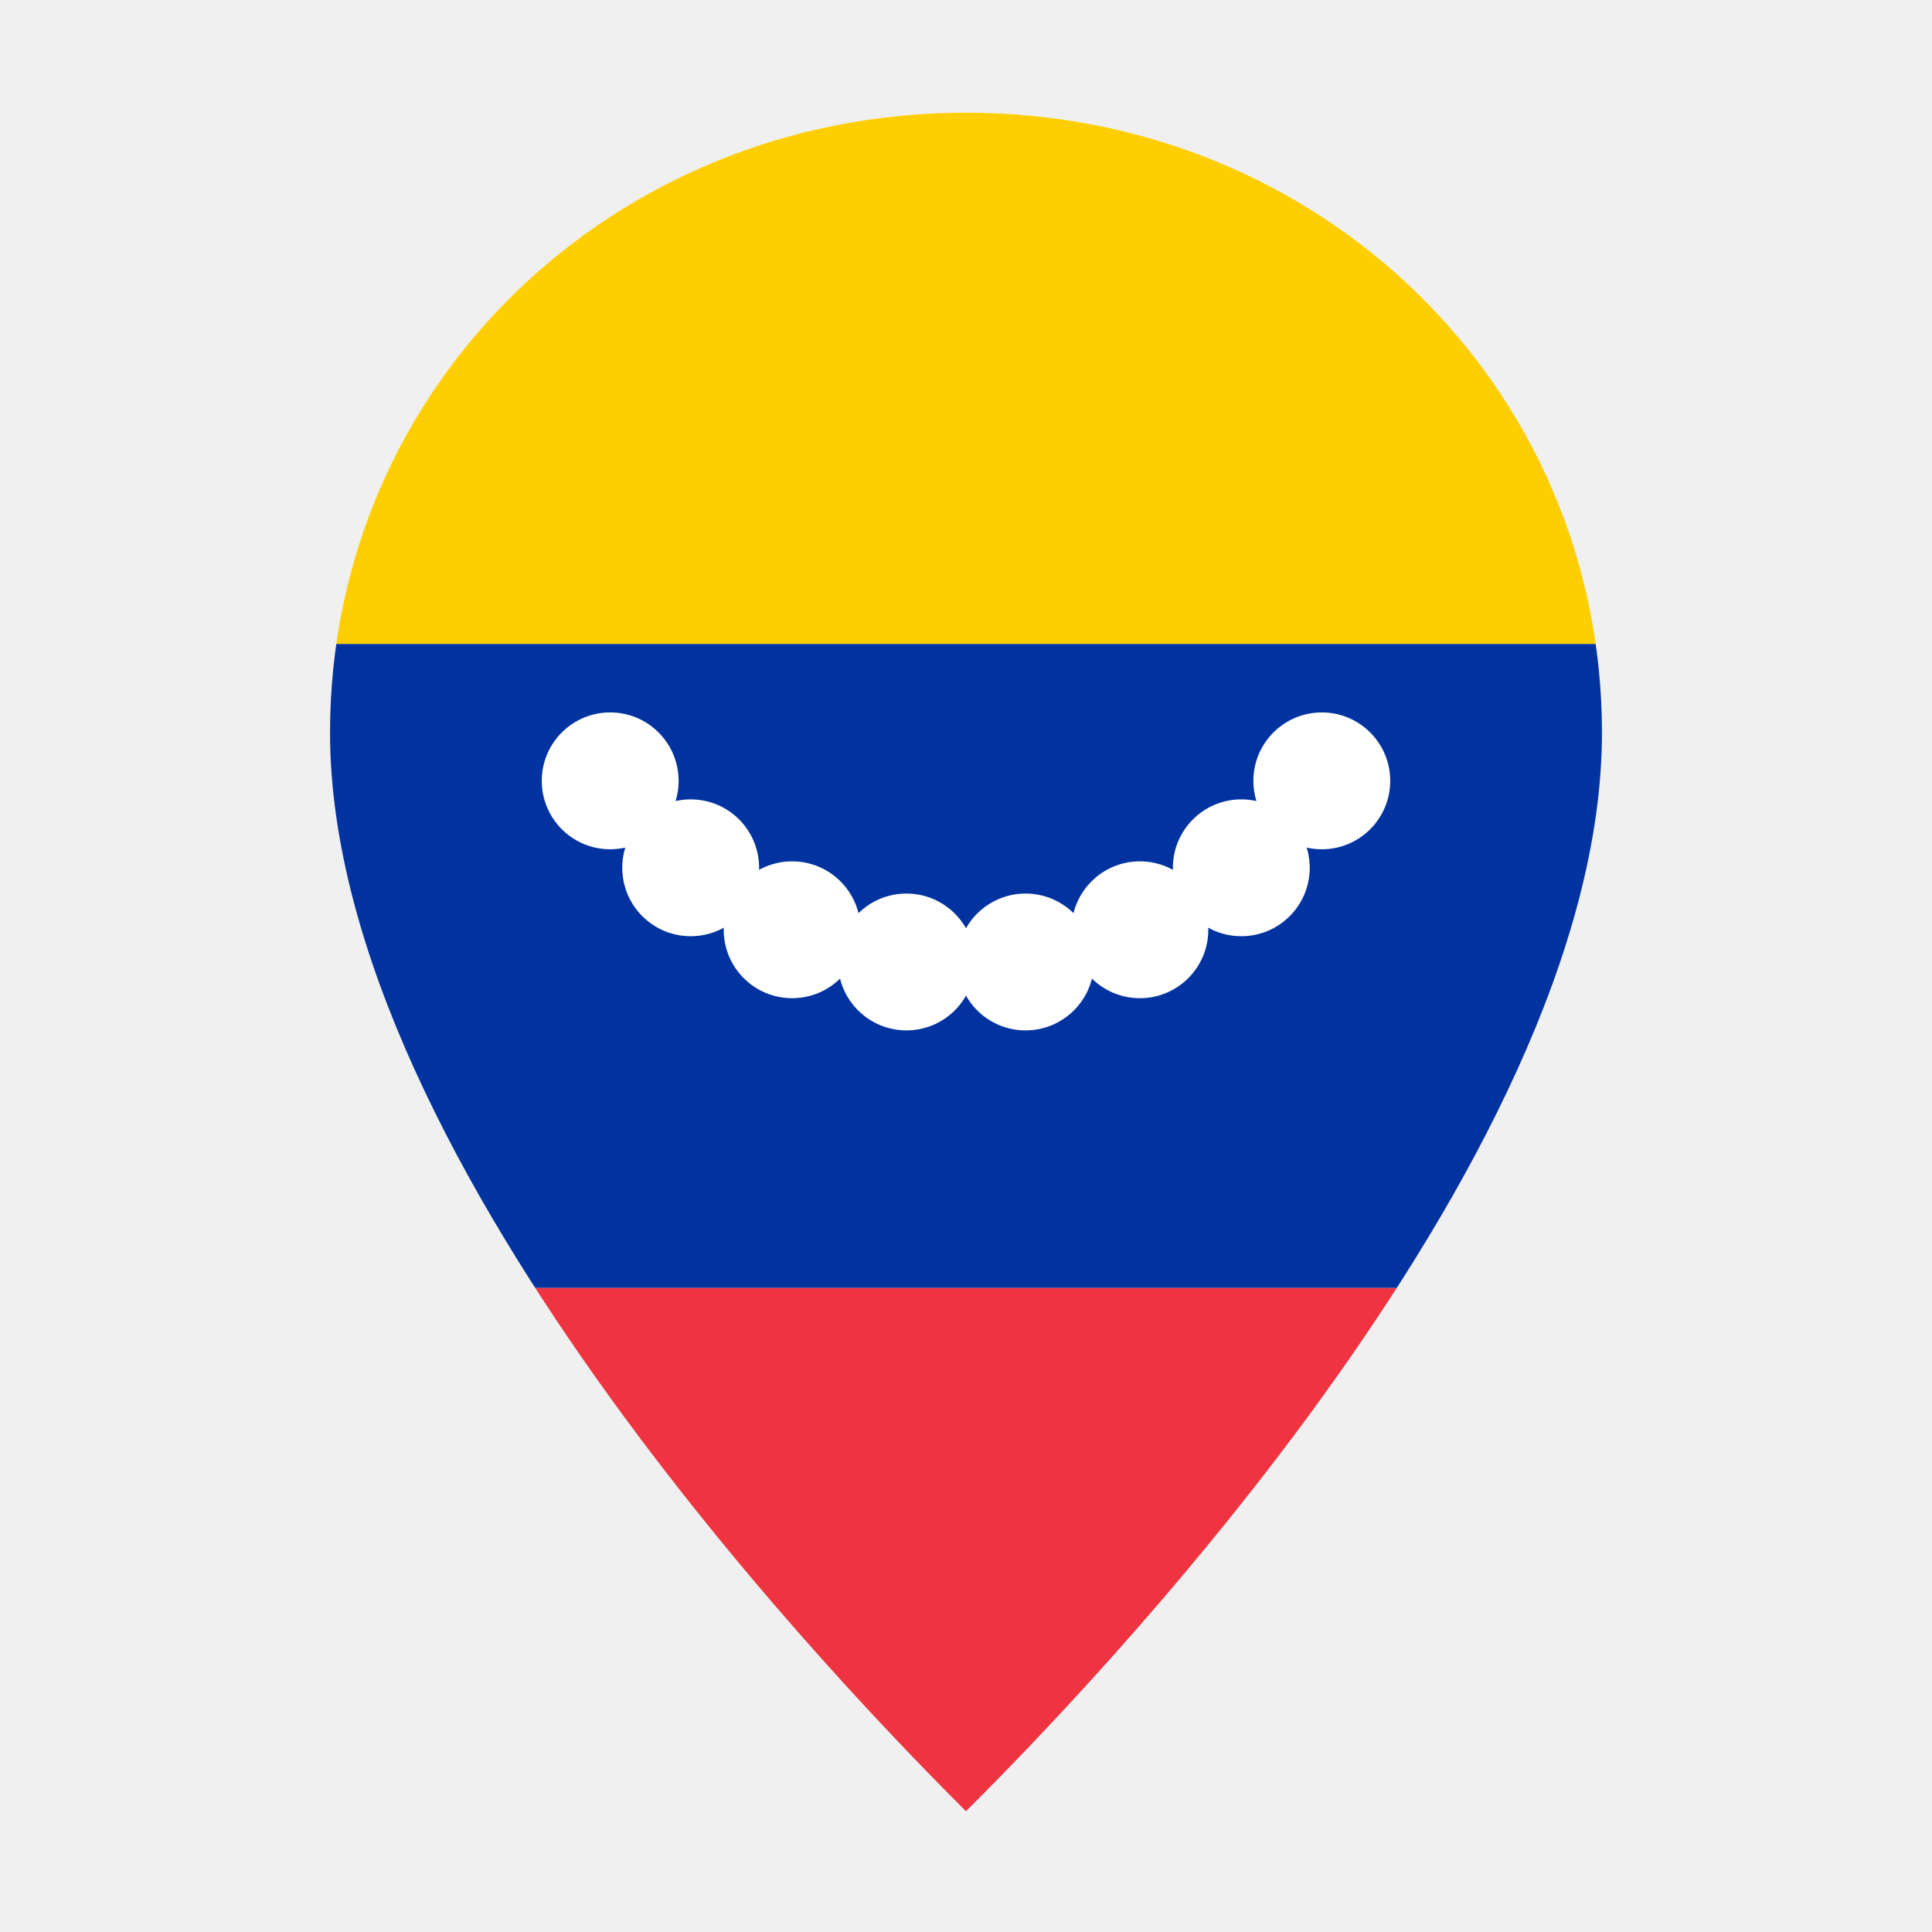
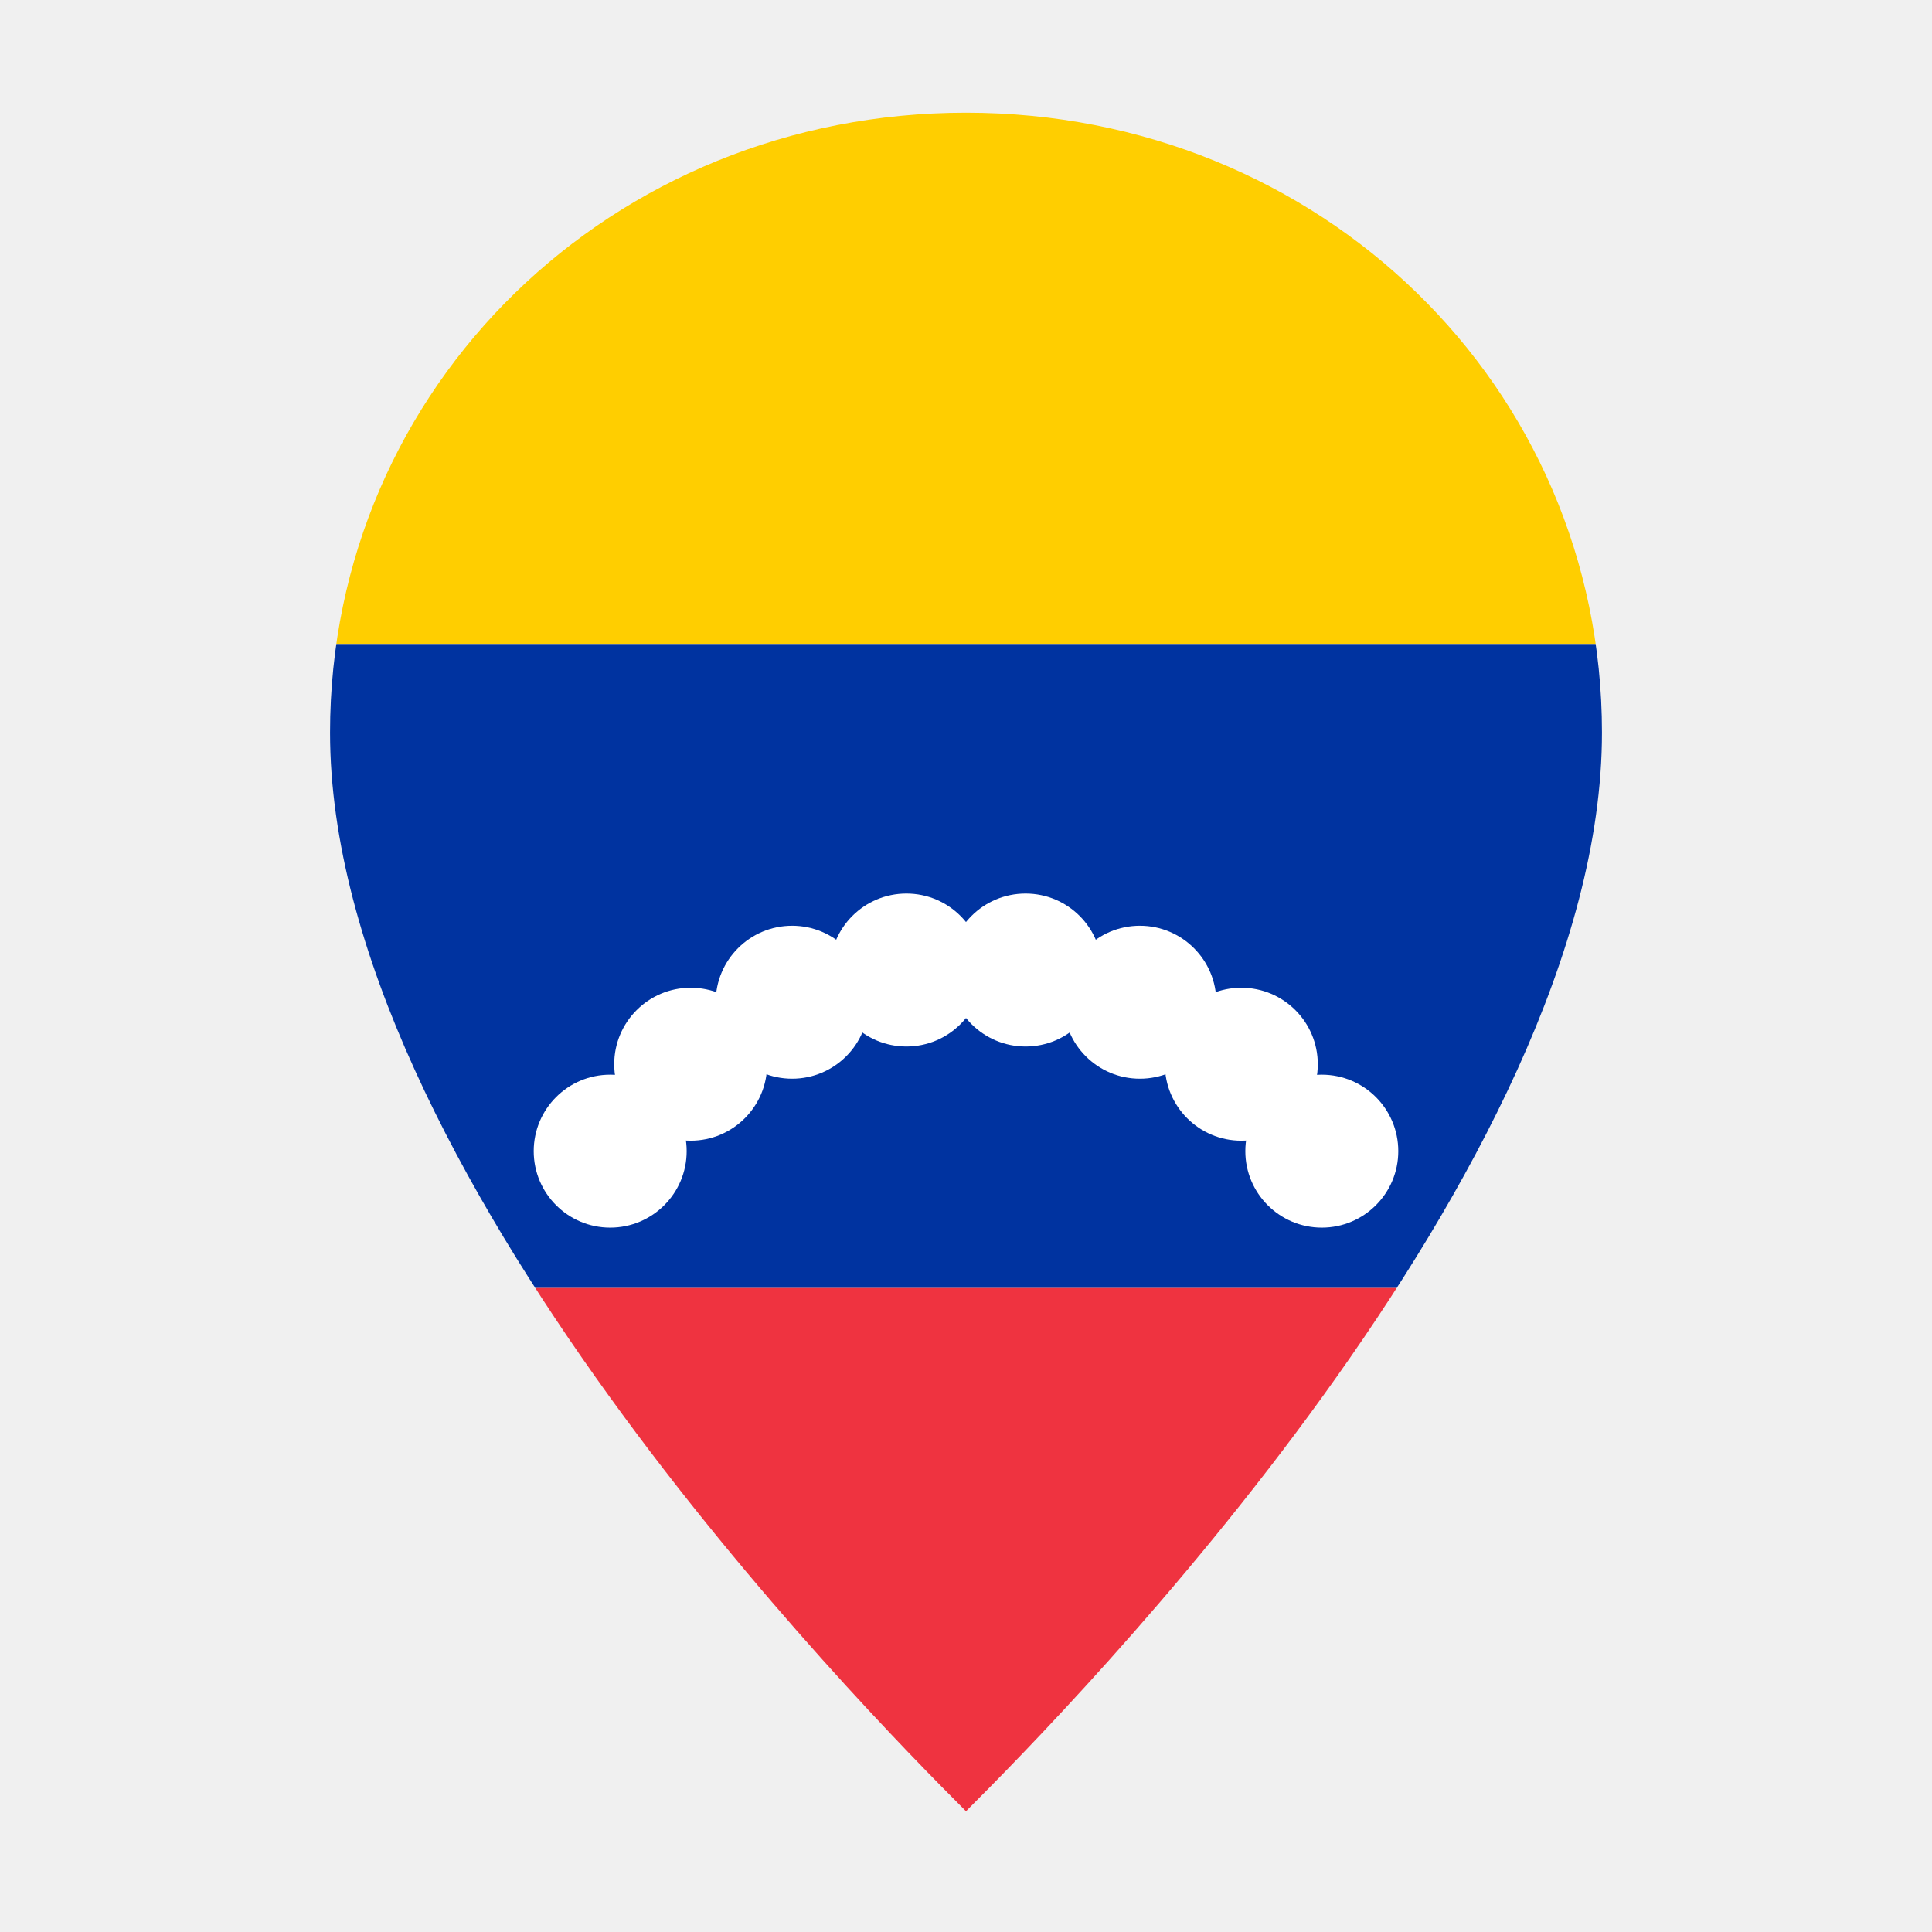
<svg xmlns="http://www.w3.org/2000/svg" viewBox="0 0 24 24" width="32" height="32">
  <defs>
    <clipPath id="pin">
      <path d="M12 1.4c-4.4 0-7.9 3.4-7.9 7.7 0 5.4 6.6 12.1 7.9 13.4 1.3-1.3 7.9-8 7.9-13.4 0-4.3-3.5-7.7-7.9-7.7z" />
+     </clipPath>
+     <clipPath id="blue">
+       <rect x="0" y="8" width="24" height="8" />
    </clipPath>
  </defs>
  <g clip-path="url(#pin)">
    <rect x="0" y="0" width="24" height="8" fill="#ffce00" />
    <rect x="0" y="8" width="24" height="8" fill="#0033a0" />
    <rect x="0" y="16" width="24" height="8" fill="#ef3340" />
-     <g fill="#ffffff">
-       <circle cx="16.42" cy="9.70" r="0.85" />
-       <circle cx="15.42" cy="10.78" r="0.85" />
-       <circle cx="14.16" cy="11.55" r="0.85" />
-       <circle cx="12.74" cy="11.95" r="0.85" />
-       <circle cx="11.26" cy="11.95" r="0.85" />
-       <circle cx="9.84" cy="11.55" r="0.85" />
-       <circle cx="8.58" cy="10.78" r="0.85" />
-       <circle cx="7.58" cy="9.70" r="0.85" />
+     <g clip-path="url(#blue)" fill="#ffffff">
+       <circle cx="7.58" cy="14.30" r="0.95" />
+       <circle cx="8.58" cy="13.22" r="0.95" />
+       <circle cx="9.84" cy="12.45" r="0.95" />
+       <circle cx="11.26" cy="12.05" r="0.95" />
+       <circle cx="12.74" cy="12.05" r="0.95" />
+       <circle cx="14.16" cy="12.45" r="0.95" />
+       <circle cx="15.42" cy="13.22" r="0.95" />
+       <circle cx="16.42" cy="14.30" r="0.95" />
    </g>
  </g>
</svg>
